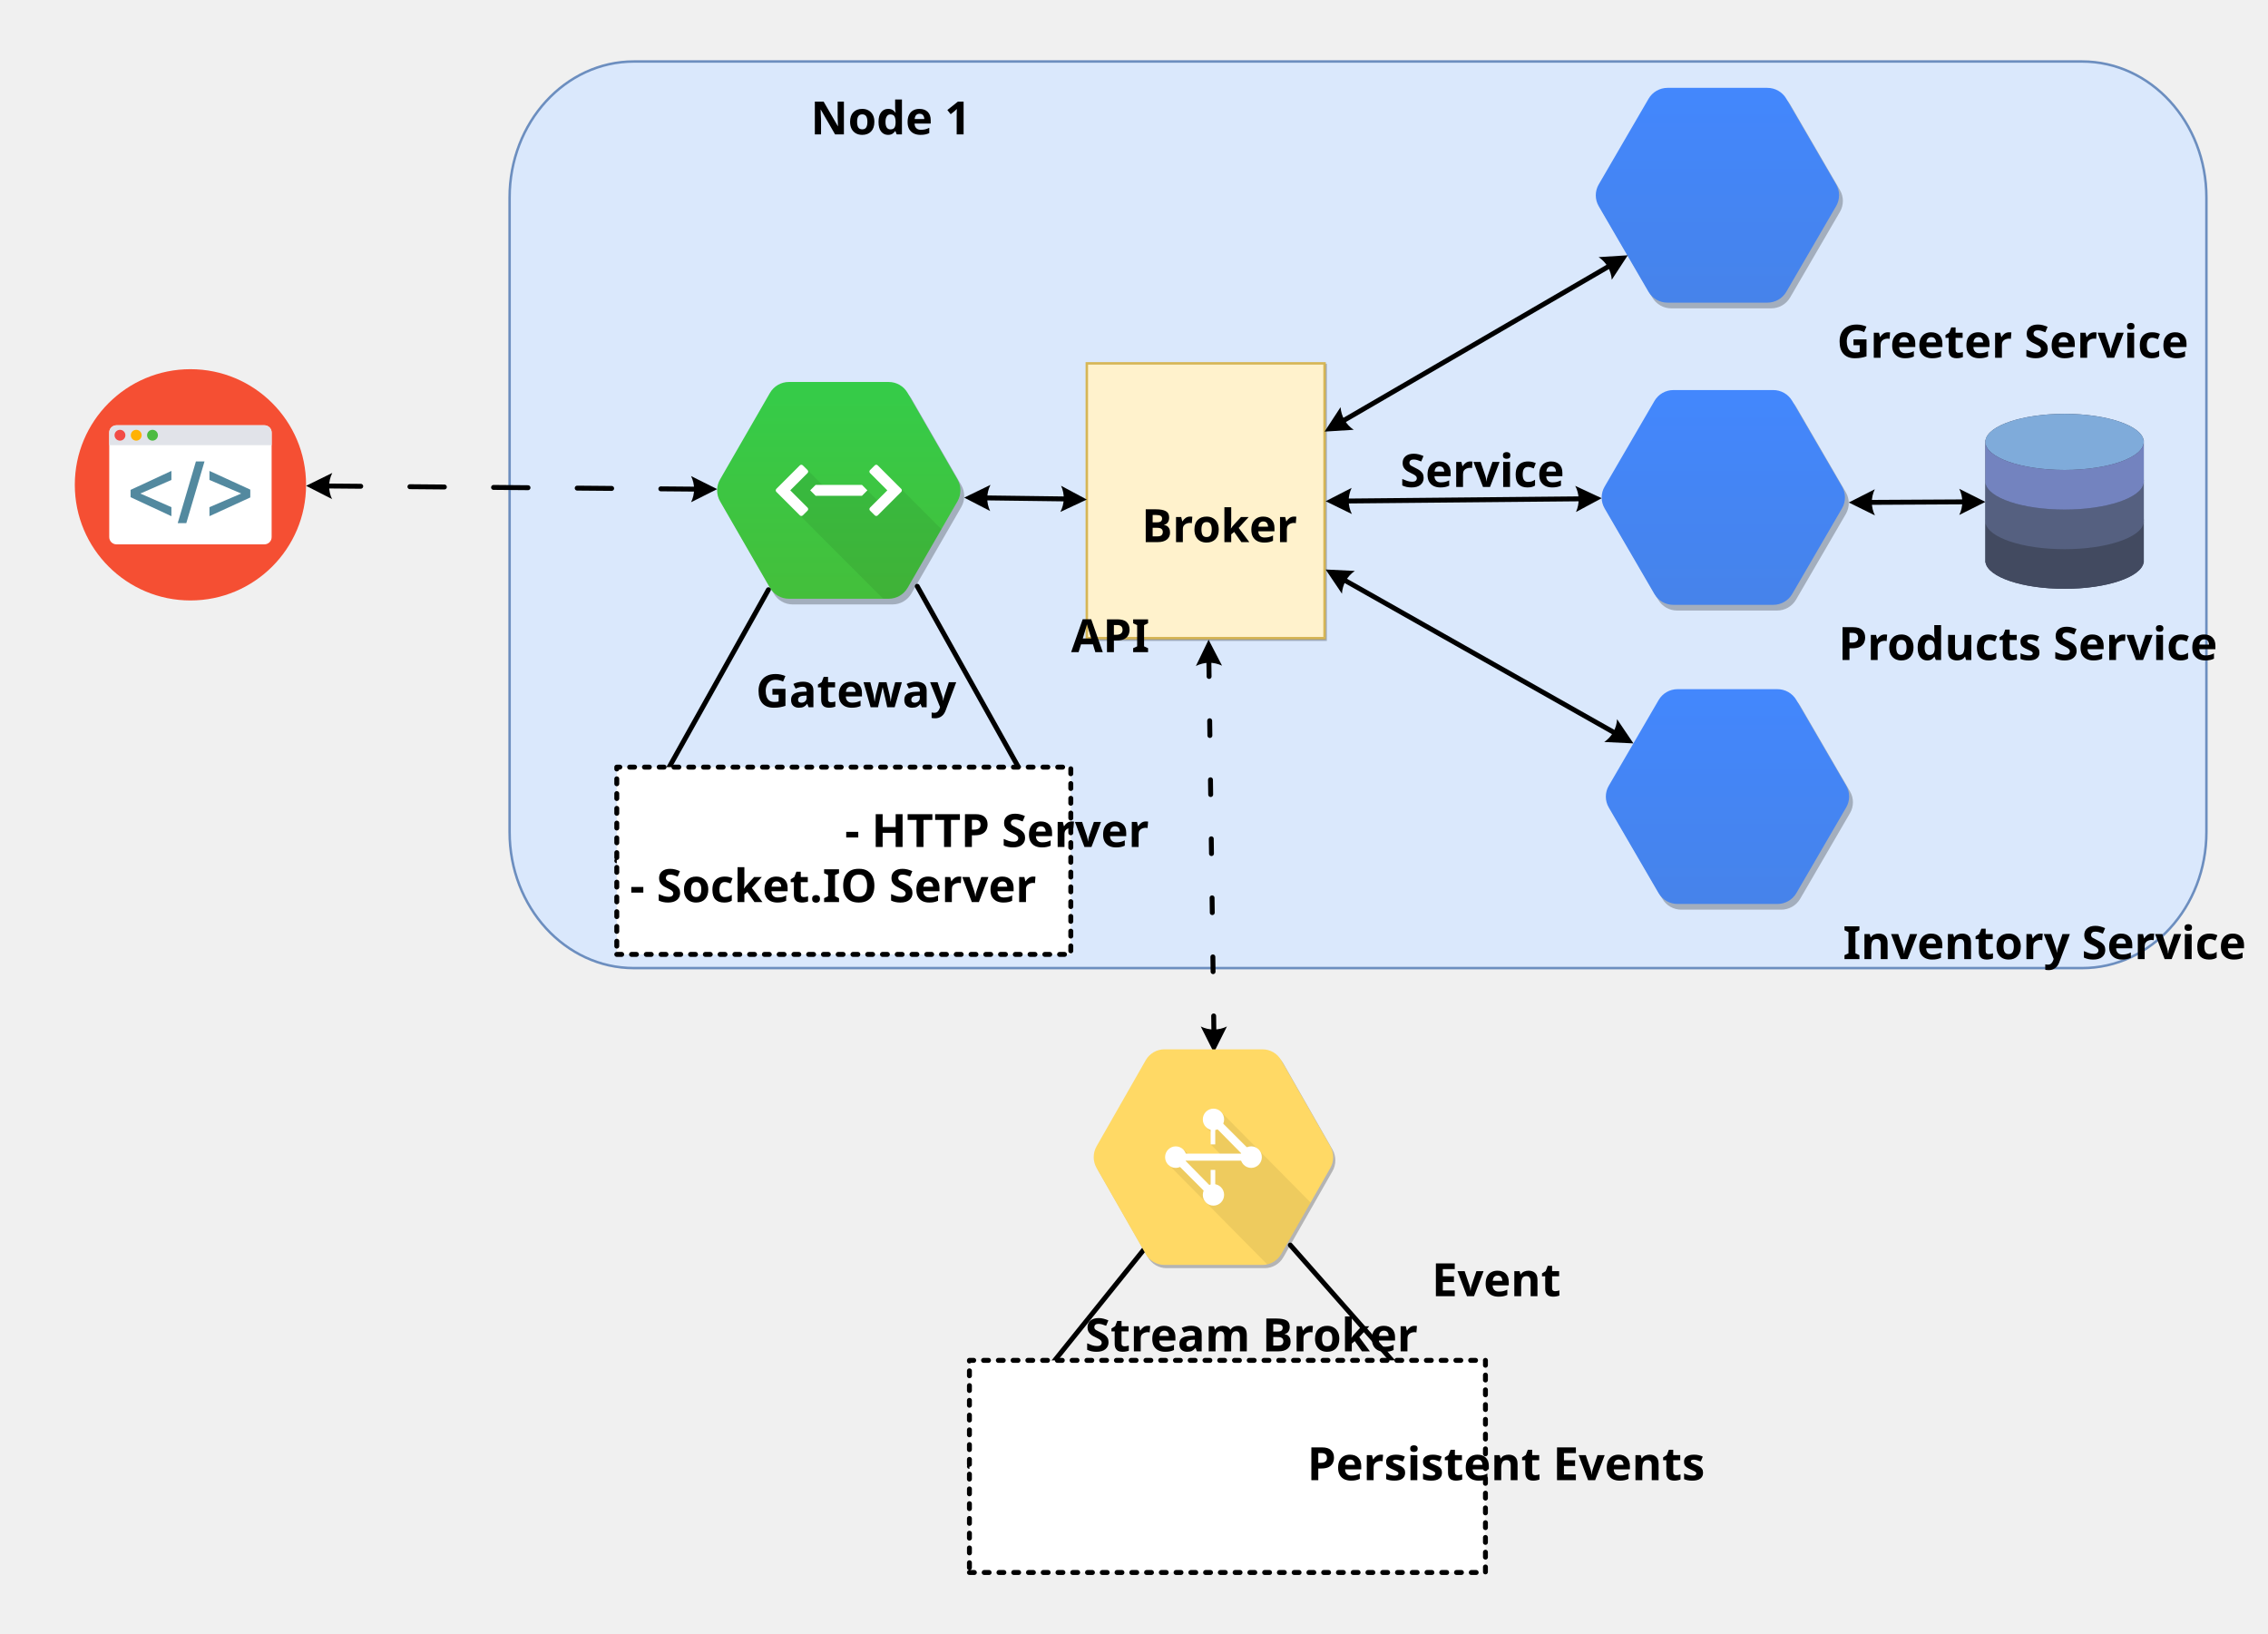
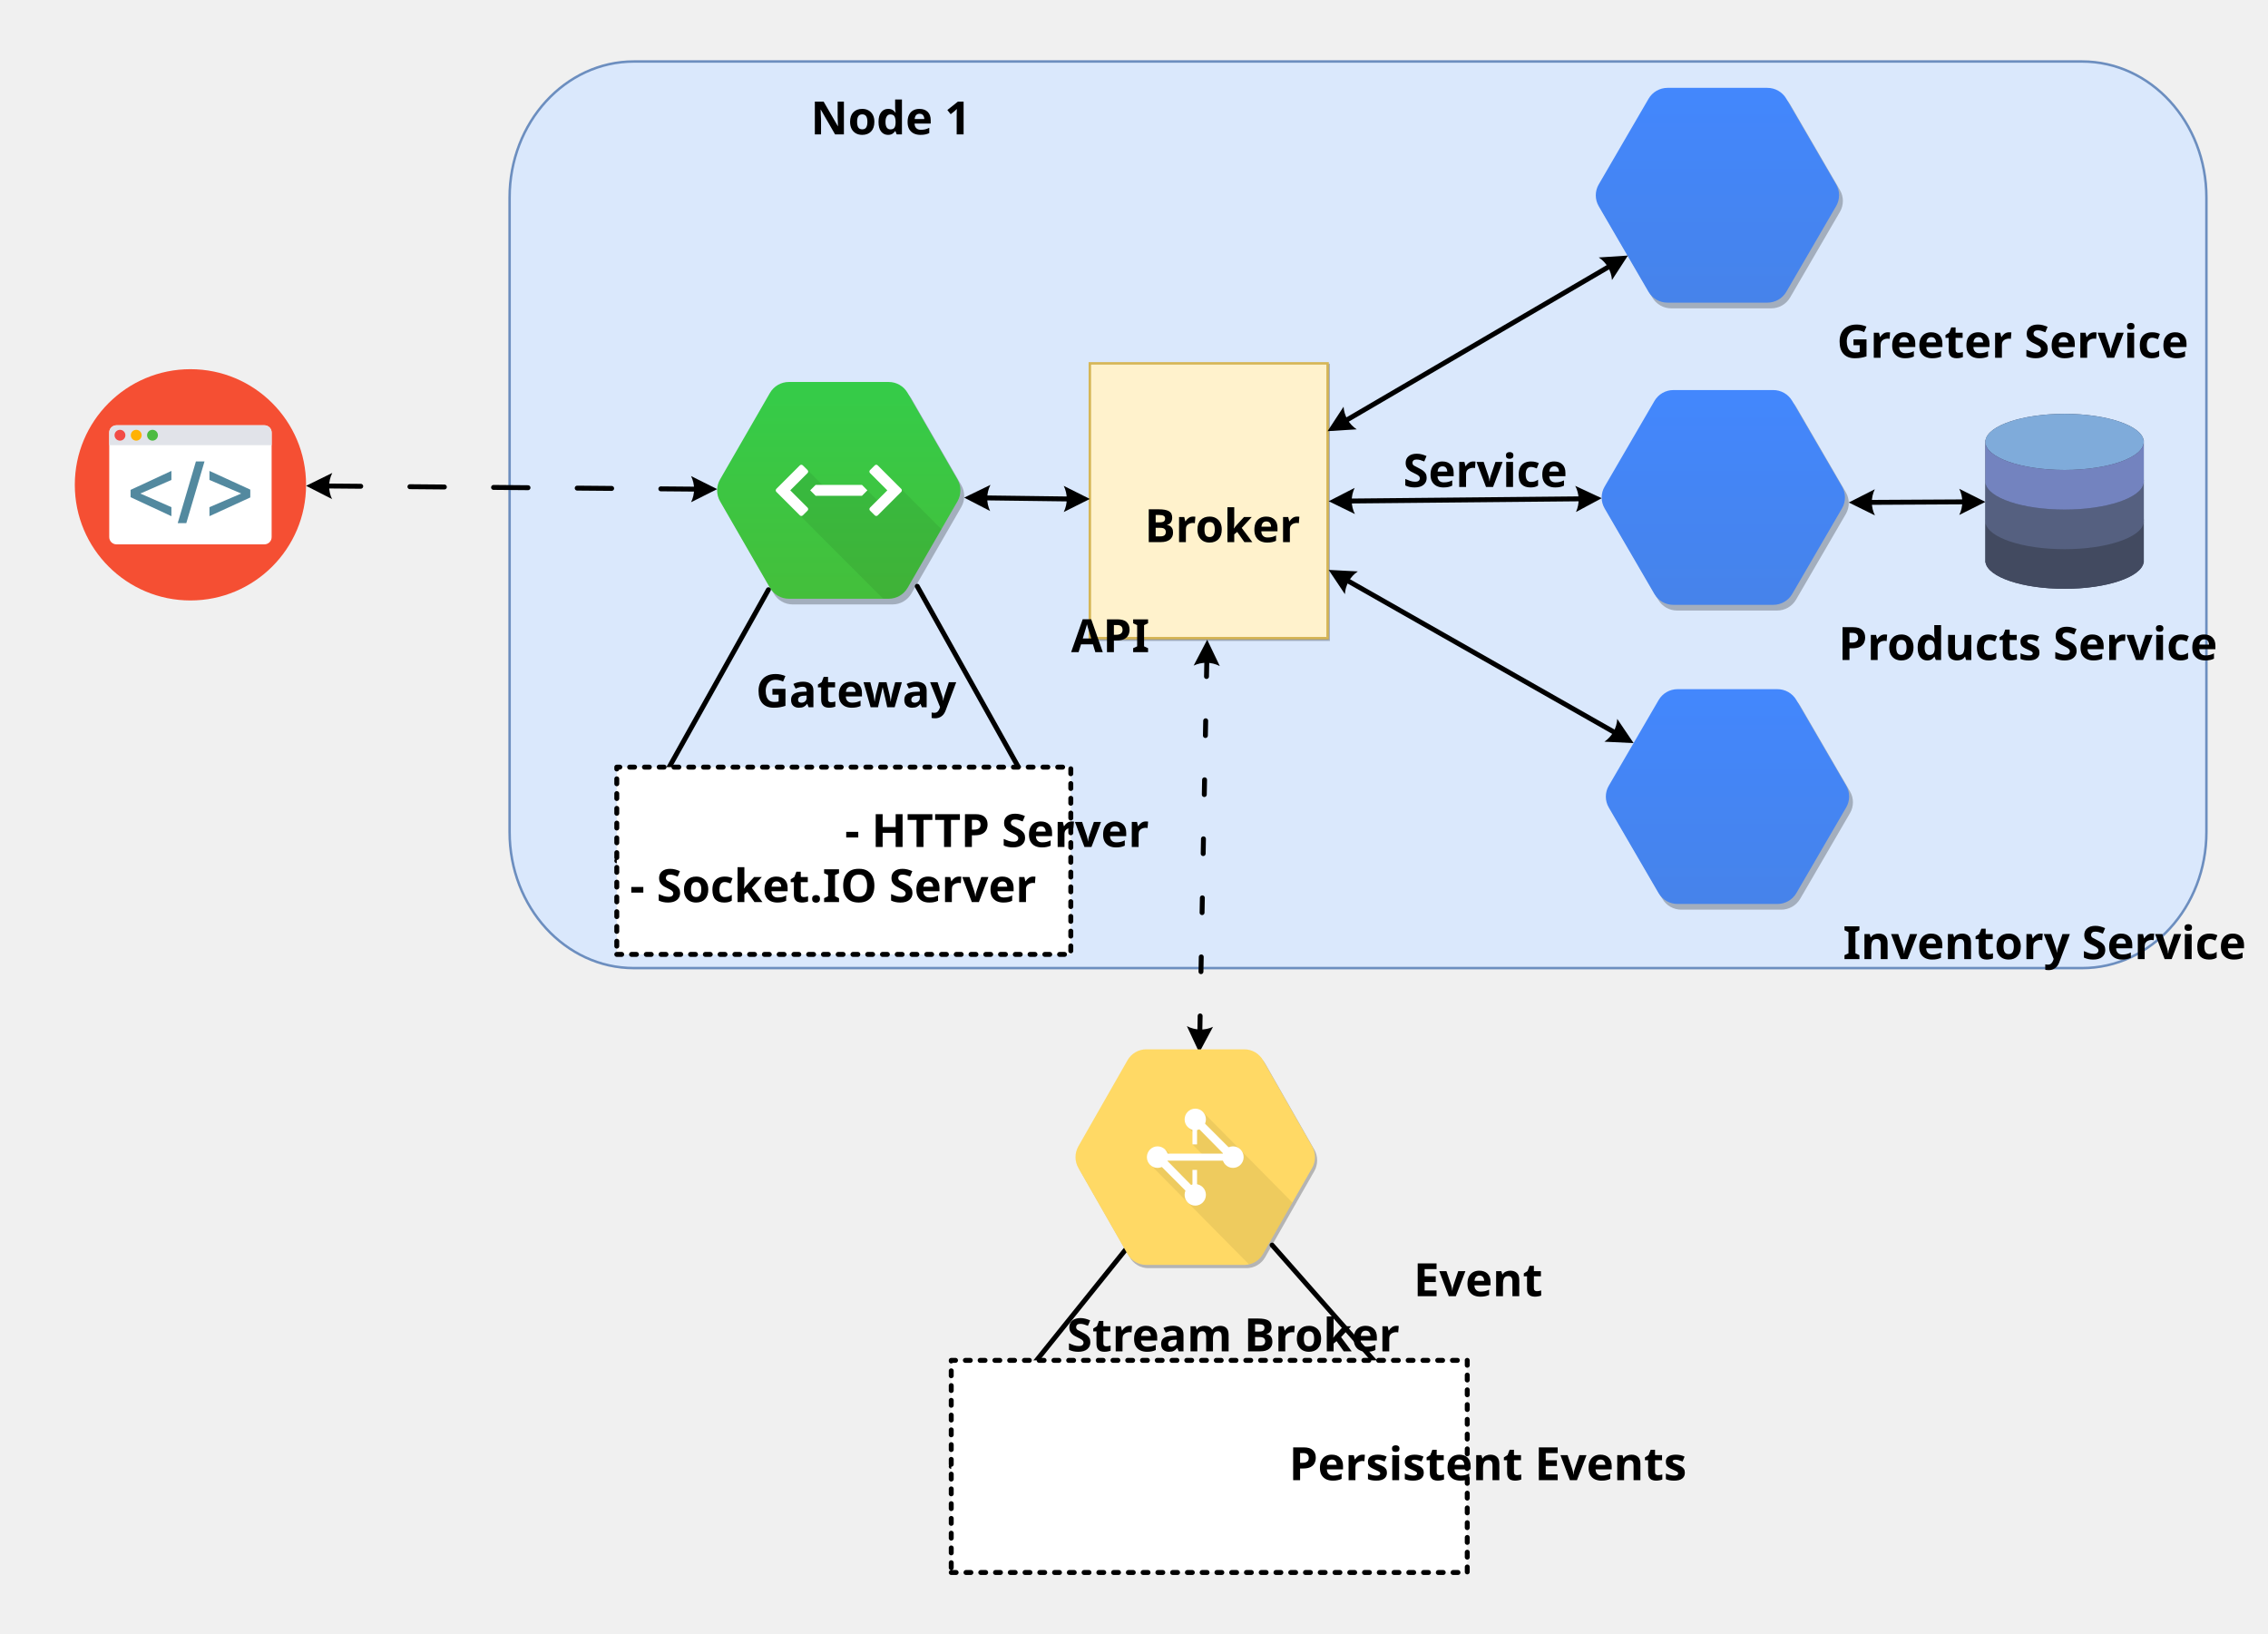
<svg xmlns="http://www.w3.org/2000/svg" xmlns:ns1="http://schemas.microsoft.com/visio/2003/SVGExtensions/" xmlns:xlink="http://www.w3.org/1999/xlink" width="9.603in" height="6.918in" viewBox="0 0 691.411 498.13" xml:space="preserve" color-interpolation-filters="sRGB" class="st31">
  <ns1:documentProperties ns1:langID="2070" ns1:metric="true" ns1:viewMarkup="false">
    <ns1:userDefs>
      <ns1:ud ns1:nameU="msvNoAutoConnect" ns1:val="VT0(1):26" />
    </ns1:userDefs>
  </ns1:documentProperties>
  <style type="text/css">
	
		.st1 {fill:#dae8fc;stroke:#6c8ebf;stroke-linecap:butt;stroke-width:0.75}
		.st2 {fill:#000000;fill-opacity:0.25;stroke:#000000;stroke-linecap:butt;stroke-opacity:0.25;stroke-width:0.75}
		.st3 {fill:#fff2cc;stroke:#d6b656;stroke-linecap:butt;stroke-width:0.75}
		.st4 {fill:#000000;font-family:Calibri;font-size:1.167em;font-weight:bold}
		.st5 {font-size:1em}
		.st6 {fill:#000000;fill-opacity:0.25;stroke:none;stroke-linecap:butt;stroke-width:0.75}
		.st7 {fill:url(#grad0-17);stroke:none;stroke-linecap:butt;stroke-width:0.75}
		.st8 {fill:#000000;fill-opacity:0.067;stroke:none;stroke-linecap:butt;stroke-width:0.75}
		.st9 {fill:#ffffff;stroke:none;stroke-linecap:butt;stroke-width:0.75}
		.st10 {fill:none;stroke:none;stroke-linecap:round;stroke-linejoin:round;stroke-width:0.75}
		.st11 {marker-end:url(#mrkr5-34);marker-start:url(#mrkr5-32);stroke:#000000;stroke-linecap:round;stroke-linejoin:round;stroke-width:1.5}
		.st12 {fill:#000000;fill-opacity:1;stroke:#000000;stroke-opacity:1;stroke-width:0.373}
		.st13 {stroke:#000000;stroke-linecap:round;stroke-linejoin:round;stroke-width:1.5}
		.st14 {fill:#ffffff;stroke:#000000;stroke-dasharray:1.5,3;stroke-linecap:round;stroke-linejoin:round;stroke-width:1.5}
		.st15 {fill:#000000;font-family:Segoe UI;font-size:1.167em;font-weight:bold}
		.st16 {marker-end:url(#mrkr5-34);marker-start:url(#mrkr5-32);stroke:#000000;stroke-dasharray:10.5,7.5,0,7.5;stroke-linecap:round;stroke-linejoin:round;stroke-width:1.5}
		.st17 {fill:#f54f33;stroke:none;stroke-linecap:butt;stroke-width:4.781}
		.st18 {fill:#ffffff;stroke:none;stroke-linecap:butt;stroke-width:4.781}
		.st19 {fill:#e1e3e9;stroke:none;stroke-linecap:butt;stroke-width:4.781}
		.st20 {fill:#f24b45;stroke:none;stroke-linecap:butt;stroke-width:4.781}
		.st21 {fill:#ffb202;stroke:none;stroke-linecap:butt;stroke-width:4.781}
		.st22 {fill:#4cbb41;stroke:none;stroke-linecap:butt;stroke-width:4.781}
		.st23 {fill:#53899f;stroke:none;stroke-linecap:butt;stroke-width:4.781}
		.st24 {fill:url(#grad0-81);stroke:none;stroke-linecap:butt;stroke-width:0.75}
		.st25 {fill:#424a60;stroke:none;stroke-linecap:butt;stroke-width:11.547}
		.st26 {fill:#556080;stroke:none;stroke-linecap:butt;stroke-width:11.547}
		.st27 {fill:#7fabda;stroke:none;stroke-linecap:butt;stroke-width:11.547}
		.st28 {fill:#7383bf;stroke:none;stroke-linecap:butt;stroke-width:11.547}
		.st29 {marker-end:url(#mrkr5-34);marker-start:url(#mrkr5-32);stroke:#000000;stroke-dasharray:4.5,4.5,0,4.5,0,4.5;stroke-linecap:round;stroke-linejoin:round;stroke-width:1.5}
		.st30 {fill:#ffd965;stroke:none;stroke-linecap:butt;stroke-width:0.75}
		.st31 {fill:none;fill-rule:evenodd;font-size:12px;overflow:visible;stroke-linecap:square;stroke-miterlimit:3}
	
	</style>
  <defs id="Patterns_And_Gradients">
    <linearGradient id="grad0-17" x1="0" y1="0" x2="1" y2="0" gradientTransform="rotate(90 0.5 0.5)">
      <stop offset="0" stop-color="#35cc49" stop-opacity="1" />
      <stop offset="1" stop-color="#44bf3b" stop-opacity="1" />
    </linearGradient>
    <linearGradient id="grad0-81" x1="0" y1="0" x2="1" y2="0" gradientTransform="rotate(90 0.5 0.5)">
      <stop offset="0" stop-color="#4387fd" stop-opacity="1" />
      <stop offset="1" stop-color="#4683ea" stop-opacity="1" />
    </linearGradient>
  </defs>
  <defs id="Markers">
    <g id="lend5">
      <path d="M 2 1 L 0 0 L 1.981 -0.993 C 1.672 -0.365 1.673 0.373 1.985 1 " style="stroke:none" />
    </g>
    <marker id="mrkr5-32" class="st12" ns1:arrowType="5" ns1:arrowSize="2" ns1:setback="4.45" refX="4.45" orient="auto" markerUnits="strokeWidth" overflow="visible">
      <use xlink:href="#lend5" transform="scale(2.68) " />
    </marker>
    <marker id="mrkr5-34" class="st12" ns1:arrowType="5" ns1:arrowSize="2" ns1:setback="4.69" refX="-4.69" orient="auto" markerUnits="strokeWidth" overflow="visible">
      <use xlink:href="#lend5" transform="scale(-2.68,-2.68) " />
    </marker>
  </defs>
-   <g ns1:mID="5" ns1:index="3" ns1:groupContext="foregroundPage">
+   <g ns1:mID="21" ns1:index="3" ns1:groupContext="foregroundPage">
    <ns1:pageProperties ns1:drawingScale="0.0393701" ns1:pageScale="0.0393701" ns1:drawingUnits="24" ns1:shadowOffsetX="9" ns1:shadowOffsetY="-9" />
    <ns1:layer ns1:name="Connector" ns1:index="0" />
-     <g id="shape1-1" ns1:mID="1" ns1:groupContext="shape" transform="translate(155.339,-203.002)">
+     <g id="shape134-1" ns1:mID="134" ns1:groupContext="shape" transform="translate(155.339,-203.002)">
      <path d="M0 456.67 A37.898 41.458 -180 0 0 37.9 498.13 L479.43 498.13 A37.898 41.458 -180 0 0 517.32 456.67 L517.32        263.21 A37.898 41.458 -180 0 0 479.43 221.75 L37.9 221.75 A37.898 41.458 -180 0 0 -0 263.21 L0 456.67        Z" class="st1" />
    </g>
-     <g id="group2-3" transform="translate(331.318,-303.109)" ns1:mID="2" ns1:groupContext="group">
+     <g id="group2-3" transform="translate(332.241,-303.109)" ns1:mID="2" ns1:groupContext="group">
      <g id="shape3-4" ns1:mID="3" ns1:groupContext="shape" transform="translate(0.322164,5.68434E-14)">
        <rect x="0" y="414.367" width="72.487" height="83.763" class="st2" />
      </g>
      <g id="shape4-6" ns1:mID="4" ns1:groupContext="shape" transform="translate(0,-0.483246)">
        <ns1:textBlock ns1:margins="rect(0,0,0,0)" ns1:tabSpace="42.5197" />
        <ns1:textRect cx="36.243" cy="456.249" width="72.49" height="83.763" />
        <rect x="0" y="414.367" width="72.487" height="83.763" class="st3" />
        <text x="15.44" y="452.05" class="st4" ns1:langID="2070">
          <ns1:paragraph ns1:horizAlign="1" />
          <ns1:tabList />Service<ns1:lf />
          <tspan x="16.7" dy="1.2em" class="st5">Broker</tspan>
        </text>
      </g>
    </g>
-     <g id="group5-10" transform="translate(210.693,-279.521)" ns1:mID="5" ns1:groupContext="group">
-       <g id="group6-11" transform="translate(7.62102,-34.3433)" ns1:mID="6" ns1:groupContext="group">
-         <g id="shape7-12" ns1:mID="7" ns1:groupContext="shape" transform="translate(1.15933,-1.3074E-12)">
+     <g id="group49-10" transform="translate(210.693,-279.521)" ns1:mID="49" ns1:groupContext="group">
+       <g id="group50-11" transform="translate(7.62102,-34.3433)" ns1:mID="50" ns1:groupContext="group">
+         <g id="shape51-12" ns1:mID="51" ns1:groupContext="shape" transform="translate(1.15933,-1.3074E-12)">
          <path d="M16.4 494.8 L1.19 468.43 C0 466.36 0 463.82 1.19 461.76 L16.4 435.38 C17.59 433.32 19.79 432.05 22.17          432.05 L52.6 432.05 C54.98 432.05 57.18 433.32 58.37 435.38 L73.58 461.76 C74.77 463.82 74.77 466.36          73.58 468.43 L58.37 494.8 C57.18 496.86 54.98 498.13 52.6 498.13 L22.17 498.13 C19.79 498.13 17.59          496.86 16.4 494.8 Z" class="st6" />
        </g>
-         <g id="shape8-14" ns1:mID="8" ns1:groupContext="shape" transform="translate(0,-1.739)">
+         <g id="shape52-14" ns1:mID="52" ns1:groupContext="shape" transform="translate(0,-1.739)">
          <path d="M16.4 494.8 L1.19 468.43 C0 466.36 0 463.82 1.19 461.76 L16.4 435.38 C17.59 433.32 19.79 432.05 22.17          432.05 L52.6 432.05 C54.98 432.05 57.18 433.32 58.37 435.38 L73.58 461.76 C74.77 463.82 74.77 466.36          73.58 468.43 L58.37 494.8 C57.18 496.86 54.98 498.13 52.6 498.13 L22.17 498.13 C19.79 498.13 17.59          496.86 16.4 494.8 Z" class="st7" />
        </g>
-         <g id="shape9-18" ns1:mID="9" ns1:groupContext="shape" transform="translate(20.6535,-1.739)">
+         <g id="shape53-18" ns1:mID="53" ns1:groupContext="shape" transform="translate(20.6535,-1.739)">
          <path d="M35.7 464.6 L28.61 468.24 L25.44 465.07 L13.01 464.72 L7.22 458.92 L0 465.09 L4.9 472.75 L30.26 498.13          L31.95 498.13 C34.33 498.13 36.52 496.86 37.72 494.8 L48.02 476.94 L35.7 464.6 Z" class="st8" />
        </g>
-         <g id="shape10-20" ns1:mID="10" ns1:groupContext="shape" transform="translate(18.103,-26.9081)">
+         <g id="shape54-20" ns1:mID="54" ns1:groupContext="shape" transform="translate(18.103,-26.9081)">
          <path d="M28 490.25 L26.35 488.59 L12.23 488.59 L10.57 490.25 L12.23 491.91 L26.35 491.91 L28 490.25 ZM9.77 495.53          L4.49 490.25 L9.77 484.98 C10.01 484.73 10.01 484.33 9.77 484.09 L8.31 482.64 C8.06 482.39 7.66          482.39 7.41 482.64 L0.24 489.81 C0 490.06 0 490.46 0.24 490.71 L1.7 492.17 L1.7 492.17 L7.42 497.88          C7.67 498.13 8.06 498.13 8.31 497.88 L9.77 496.43 C10.01 496.18 10.01 495.78 9.77 495.53 ZM28.8          484.98 L34.08 490.26 L28.8 495.53 C28.56 495.78 28.56 496.18 28.8 496.43 L30.26 497.88 C30.51 498.13          30.91 498.13 31.16 497.88 L38.33 490.71 C38.57 490.46 38.57 490.06 38.33 489.81 L36.87 488.36 L36.86          488.35 L31.15 482.64 C30.9 482.39 30.51 482.39 30.26 482.64 L28.8 484.09 C28.56 484.33 28.56 484.73          28.8 484.98 Z" class="st9" />
        </g>
      </g>
-       <g id="shape11-22" ns1:mID="11" ns1:groupContext="shape">
+       <g id="shape55-22" ns1:mID="55" ns1:groupContext="shape">
        <ns1:textBlock ns1:margins="rect(4,4,4,4)" ns1:tabSpace="42.5197" />
        <ns1:textRect cx="45.586" cy="482.535" width="91.18" height="31.191" />
        <rect x="0" y="466.939" width="91.173" height="31.191" class="st10" />
        <text x="35.75" y="478.33" class="st4" ns1:langID="2070">
          <ns1:paragraph ns1:horizAlign="1" />
          <ns1:tabList />API<ns1:newlineChar />
          <tspan x="19.73" dy="1.2em" class="st5">Gateway</tspan>
        </text>
      </g>
    </g>
-     <g id="shape12-26" ns1:mID="12" ns1:groupContext="shape" ns1:layerMember="0" transform="translate(331.318,-339.097)">
-       <path d="M-6.67 491.2 L-7.03 491.19 L-30.35 490.89" class="st11" />
-     </g>
-     <g id="shape13-35" ns1:mID="13" ns1:groupContext="shape" transform="translate(171.496,-451.354)">
+     <g id="shape67-26" ns1:mID="67" ns1:groupContext="shape" ns1:layerMember="0" transform="translate(332.241,-339.097)">
+       <path d="M-6.67 491.2 L-7.03 491.2 L-31.28 490.89" class="st11" />
+     </g>
+     <g id="shape160-35" ns1:mID="160" ns1:groupContext="shape" transform="translate(171.496,-451.354)">
      <ns1:textBlock ns1:margins="rect(4,4,4,4)" ns1:tabSpace="42.5197" />
      <ns1:textRect cx="30.898" cy="488.13" width="61.8" height="20" />
      <rect x="0" y="478.13" width="61.795" height="20" class="st10" />
      <text x="10.11" y="492.33" class="st4" ns1:langID="2070">
        <ns1:paragraph ns1:horizAlign="1" />
        <ns1:tabList />Node 1</text>
    </g>
-     <g id="shape14-38" ns1:mID="14" ns1:groupContext="shape" ns1:layerMember="0" transform="translate(234.249,-318.353)">
+     <g id="shape180-38" ns1:mID="180" ns1:groupContext="shape" ns1:layerMember="0" transform="translate(234.249,-318.353)">
      <path d="M0 498.13 L-46.23 580.76" class="st13" />
    </g>
-     <g id="shape15-41" ns1:mID="15" ns1:groupContext="shape" ns1:layerMember="0" transform="translate(279.628,-319.395)">
+     <g id="shape181-41" ns1:mID="181" ns1:groupContext="shape" ns1:layerMember="0" transform="translate(279.628,-319.395)">
      <path d="M0 498.13 L46.81 581.8" class="st13" />
    </g>
-     <g id="shape16-44" ns1:mID="16" ns1:groupContext="shape" transform="translate(188.016,-207.179)">
+     <g id="shape182-44" ns1:mID="182" ns1:groupContext="shape" transform="translate(188.016,-207.179)">
      <ns1:userDefs>
        <ns1:ud ns1:nameU="visVersion" ns1:val="VT0(15):26" />
      </ns1:userDefs>
      <ns1:textBlock ns1:margins="rect(4,4,4,4)" ns1:tabSpace="42.5197" />
      <ns1:textRect cx="69.21" cy="469.584" width="138.42" height="57.092" />
      <path d="M0 498.13 L138.42 498.13 L138.42 441.04 L0 441.04 L0 498.13 Z" class="st14" />
      <text x="4" y="465.38" class="st15" ns1:langID="2070">
        <ns1:paragraph />
        <ns1:tabList />- HTTP Server<ns1:newlineChar />
        <tspan x="4" dy="1.2em" class="st5">-</tspan> Socket.IO Server</text>
    </g>
-     <g id="shape17-48" ns1:mID="17" ns1:groupContext="shape" ns1:layerMember="0" transform="translate(218.619,-342.409)">
+     <g id="shape75-48" ns1:mID="75" ns1:groupContext="shape" ns1:layerMember="0" transform="translate(218.619,-342.409)">
      <path d="M-6.67 491.52 L-7.03 491.52 L-118.3 490.57" class="st16" />
    </g>
-     <g id="group18-55" transform="translate(22.7812,-315.078)" ns1:mID="18" ns1:groupContext="group">
-       <g id="shape19-56" ns1:mID="19" ns1:groupContext="shape">
+     <g id="group213-55" transform="translate(22.7812,-315.078)" ns1:mID="213" ns1:groupContext="group">
+       <g id="shape214-56" ns1:mID="214" ns1:groupContext="shape">
        <ellipse cx="35.253" cy="462.877" rx="35.253" ry="35.253" class="st17" />
      </g>
-       <g id="shape20-58" ns1:mID="20" ns1:groupContext="shape" transform="translate(10.4966,-17.1049)">
+       <g id="shape215-58" ns1:mID="215" ns1:groupContext="shape" transform="translate(10.4966,-17.1049)">
        <path d="M47.31 498.13 L2.2 498.13 C0.99 498.13 0 497.14 0 495.93 L0 464.04 C0 462.82 0.99 461.83 2.2 461.83 L47.31         461.83 C48.53 461.83 49.51 462.82 49.51 464.04 L49.51 495.93 C49.51 497.14 48.53 498.13 47.31 498.13         Z" class="st18" />
      </g>
-       <g id="shape21-60" ns1:mID="21" ns1:groupContext="shape" transform="translate(10.4966,-47.3416)">
+       <g id="shape216-60" ns1:mID="216" ns1:groupContext="shape" transform="translate(10.4966,-47.3416)">
        <path d="M49.51 498.13 L49.51 494.27 C49.51 493.06 48.53 492.07 47.31 492.07 L2.2 492.07 C0.99 492.07 0 493.06 0         494.27 L0 498.13 L49.51 498.13 Z" class="st19" />
      </g>
-       <g id="shape22-62" ns1:mID="22" ns1:groupContext="shape" transform="translate(12.1182,-48.7192)">
+       <g id="shape217-62" ns1:mID="217" ns1:groupContext="shape" transform="translate(12.1182,-48.7192)">
        <ellipse cx="1.652" cy="496.477" rx="1.652" ry="1.652" class="st20" />
      </g>
-       <g id="shape23-64" ns1:mID="23" ns1:groupContext="shape" transform="translate(17.0757,-48.7192)">
+       <g id="shape218-64" ns1:mID="218" ns1:groupContext="shape" transform="translate(17.0757,-48.7192)">
        <ellipse cx="1.652" cy="496.477" rx="1.652" ry="1.652" class="st21" />
      </g>
-       <g id="shape24-66" ns1:mID="24" ns1:groupContext="shape" transform="translate(22.0337,-48.7192)">
+       <g id="shape219-66" ns1:mID="219" ns1:groupContext="shape" transform="translate(22.0337,-48.7192)">
        <ellipse cx="1.652" cy="496.477" rx="1.652" ry="1.652" class="st22" />
      </g>
-       <g id="group25-68" transform="translate(17.0019,-23.5722)" ns1:mID="25" ns1:groupContext="group">
-         <g id="shape26-69" ns1:mID="26" ns1:groupContext="shape" transform="translate(0,-2.11904)">
+       <g id="group220-68" transform="translate(17.0019,-23.5722)" ns1:mID="220" ns1:groupContext="group">
+         <g id="shape221-69" ns1:mID="221" ns1:groupContext="shape" transform="translate(0,-2.11904)">
          <path d="M0 490.11 L12.45 484.33 L12.45 487.08 L3.04 491.2 L3.04 491.25 L12.45 495.38 L12.45 498.13 L0 492.34          L0 490.11 Z" class="st23" />
        </g>
-         <g id="shape27-71" ns1:mID="27" ns1:groupContext="shape" transform="translate(14.3722,5.68434E-14)">
+         <g id="shape222-71" ns1:mID="222" ns1:groupContext="shape" transform="translate(14.3722,5.68434E-14)">
          <path d="M0 498.13 L5.55 479.32 L8.17 479.32 L2.62 498.13 L0 498.13 Z" class="st23" />
        </g>
-         <g id="shape28-73" ns1:mID="28" ns1:groupContext="shape" transform="translate(24.0481,-2.11904)">
+         <g id="shape223-73" ns1:mID="223" ns1:groupContext="shape" transform="translate(24.0481,-2.11904)">
          <path d="M12.45 492.42 L0 498.13 L0 495.38 L9.63 491.25 L9.63 491.2 L0 487.08 L0 484.33 L12.45 490.03 L12.45          492.42 L12.45 492.42 Z" class="st23" />
        </g>
      </g>
    </g>
-     <g id="group30-75" transform="translate(479.154,-387.254)" ns1:mID="30" ns1:groupContext="group">
-       <g id="shape31-76" ns1:mID="31" ns1:groupContext="shape" transform="translate(8.20069,-16.8642)">
+     <g id="group253-75" transform="translate(479.154,-387.254)" ns1:mID="253" ns1:groupContext="group">
+       <g id="shape254-76" ns1:mID="254" ns1:groupContext="shape" transform="translate(8.20069,-16.8642)">
        <path d="M16.39 494.84 L1.19 468.71 C0 466.66 0 464.14 1.19 462.09 L16.39 435.96 C17.58 433.91 19.78 432.64 22.17         432.64 L52.58 432.64 C54.97 432.63 57.18 433.89 58.38 435.94 L73.58 462.07 C74.77 464.12 74.77 466.64         73.58 468.69 L58.38 494.82 C57.18 496.87 54.97 498.13 52.58 498.12 L22.17 498.12 C19.79 498.13 17.59         496.88 16.39 494.84 Z" class="st6" />
      </g>
-       <g id="shape32-78" ns1:mID="32" ns1:groupContext="shape" transform="translate(7.04135,-18.6032)">
+       <g id="shape255-78" ns1:mID="255" ns1:groupContext="shape" transform="translate(7.04135,-18.6032)">
        <path d="M16.39 494.84 L1.19 468.71 C0 466.66 0 464.14 1.19 462.09 L16.39 435.96 C17.58 433.91 19.78 432.64 22.17         432.64 L52.58 432.64 C54.97 432.63 57.18 433.89 58.38 435.94 L73.58 462.07 C74.77 464.12 74.77 466.64         73.58 468.69 L58.38 494.82 C57.18 496.87 54.97 498.13 52.58 498.12 L22.17 498.12 C19.79 498.13 17.59         496.88 16.39 494.84 Z" class="st24" />
      </g>
-       <g id="shape33-82" ns1:mID="33" ns1:groupContext="shape" transform="translate(-8.27199,5.68434E-14)">
+       <g id="shape256-82" ns1:mID="256" ns1:groupContext="shape" transform="translate(-8.27199,5.68434E-14)">
        <ns1:textBlock ns1:margins="rect(4,4,4,4)" ns1:tabSpace="42.5197" />
        <ns1:textRect cx="53.858" cy="492.132" width="107.72" height="11.996" />
        <rect x="0" y="486.134" width="107.717" height="11.996" class="st10" />
        <text x="9.04" y="496.33" class="st4" ns1:langID="2070">
          <ns1:paragraph ns1:horizAlign="1" />
          <ns1:tabList />Greeter Service</text>
      </g>
    </g>
-     <g id="group34-85" transform="translate(480.949,-295.128)" ns1:mID="34" ns1:groupContext="group">
-       <g id="shape35-86" ns1:mID="35" ns1:groupContext="shape" transform="translate(8.20069,-16.8642)">
+     <g id="group257-85" transform="translate(480.949,-295.128)" ns1:mID="257" ns1:groupContext="group">
+       <g id="shape258-86" ns1:mID="258" ns1:groupContext="shape" transform="translate(8.20069,-16.8642)">
        <path d="M16.39 494.84 L1.19 468.71 C0 466.66 0 464.14 1.19 462.09 L16.39 435.96 C17.58 433.91 19.78 432.64 22.17         432.64 L52.58 432.64 C54.97 432.63 57.18 433.89 58.38 435.94 L73.58 462.07 C74.77 464.12 74.77 466.64         73.58 468.69 L58.38 494.82 C57.18 496.87 54.97 498.13 52.58 498.12 L22.17 498.12 C19.79 498.13 17.59         496.88 16.39 494.84 Z" class="st6" />
      </g>
-       <g id="shape36-88" ns1:mID="36" ns1:groupContext="shape" transform="translate(7.04135,-18.6032)">
+       <g id="shape259-88" ns1:mID="259" ns1:groupContext="shape" transform="translate(7.04135,-18.6032)">
        <path d="M16.39 494.84 L1.19 468.71 C0 466.66 0 464.14 1.19 462.09 L16.39 435.96 C17.58 433.91 19.78 432.64 22.17         432.64 L52.58 432.64 C54.97 432.63 57.18 433.89 58.38 435.94 L73.58 462.07 C74.77 464.12 74.77 466.64         73.58 468.69 L58.38 494.82 C57.18 496.87 54.97 498.13 52.58 498.12 L22.17 498.12 C19.79 498.13 17.59         496.88 16.39 494.84 Z" class="st24" />
      </g>
-       <g id="shape37-91" ns1:mID="37" ns1:groupContext="shape" transform="translate(-12.0822,5.68434E-14)">
+       <g id="shape260-91" ns1:mID="260" ns1:groupContext="shape" transform="translate(-12.0822,5.68434E-14)">
        <ns1:textBlock ns1:margins="rect(4,4,4,4)" ns1:tabSpace="42.5197" />
        <ns1:textRect cx="59.528" cy="492.132" width="119.06" height="11.996" />
        <rect x="0" y="486.134" width="119.055" height="11.996" class="st10" />
        <text x="11.5" y="496.33" class="st4" ns1:langID="2070">
          <ns1:paragraph ns1:horizAlign="1" />
          <ns1:tabList />Products Service</text>
      </g>
    </g>
-     <g id="shape38-94" ns1:mID="38" ns1:groupContext="shape" ns1:layerMember="0" transform="translate(605.266,-352.141)">
+     <g id="shape261-94" ns1:mID="261" ns1:groupContext="shape" ns1:layerMember="0" transform="translate(605.266,-352.141)">
      <path d="M-6.67 505.14 L-7.03 505.14 L-34.61 505.29" class="st11" />
    </g>
-     <g id="group39-101" transform="translate(605.266,-318.63)" ns1:mID="39" ns1:groupContext="group">
-       <g id="shape40-102" ns1:mID="40" ns1:groupContext="shape">
+     <g id="group262-101" transform="translate(605.266,-318.63)" ns1:mID="262" ns1:groupContext="group">
+       <g id="shape263-102" ns1:mID="263" ns1:groupContext="shape">
        <path d="M48.26 452.84 C47.52 448.35 37.01 444.79 24.15 444.79 C11.29 444.79 0.78 448.35 0.05 452.84 L0 452.84 L0         453.35 L0 464.92 L0 465.42 L0 465.93 L0 477 L0 477.5 L0 478 L0 490.08 L0.05 490.08 C0.78 494.57 11.29         498.13 24.15 498.13 C37.01 498.13 47.52 494.57 48.26 490.08 L48.3 490.08 L48.3 478 L48.3 477.5 L48.3         477 L48.3 465.93 L48.3 465.42 L48.3 464.92 L48.3 453.35 L48.3 452.84 L48.26 452.84 Z" class="st25" />
      </g>
-       <g id="group41-104" ns1:mID="41" ns1:groupContext="group">
-         <g id="shape42-105" ns1:mID="42" ns1:groupContext="shape">
+       <g id="group264-104" ns1:mID="264" ns1:groupContext="group">
+         <g id="shape265-105" ns1:mID="265" ns1:groupContext="shape">
          <path d="M24.15 486.05 C10.81 486.05 0 482.22 0 477.5 L0 490.08 L0.05 490.08 C0.78 494.57 11.29 498.13 24.15          498.13 C37.01 498.13 47.52 494.57 48.26 490.08 L48.3 490.08 L48.3 477.5 C48.3 482.22 37.49 486.05          24.15 486.05 Z" class="st25" />
        </g>
-         <g id="shape43-107" ns1:mID="43" ns1:groupContext="shape" transform="translate(0,-20.6301)">
+         <g id="shape266-107" ns1:mID="266" ns1:groupContext="shape" transform="translate(0,-20.6301)">
          <path d="M0 497.63 L0 498.13 C0 497.96 0.02 497.79 0.05 497.63 L0 497.63 Z" class="st25" />
        </g>
-         <g id="shape44-109" ns1:mID="44" ns1:groupContext="shape" transform="translate(48.2592,-20.6301)">
+         <g id="shape267-109" ns1:mID="267" ns1:groupContext="shape" transform="translate(48.2592,-20.6301)">
          <path d="M0 497.63 C0.03 497.79 0.05 497.96 0.05 498.13 L0.05 497.63 L0 497.63 Z" class="st25" />
        </g>
      </g>
-       <g id="group45-111" transform="translate(0,-12.0761)" ns1:mID="45" ns1:groupContext="group">
-         <g id="shape46-112" ns1:mID="46" ns1:groupContext="shape">
+       <g id="group268-111" transform="translate(0,-12.0761)" ns1:mID="268" ns1:groupContext="group">
+         <g id="shape269-112" ns1:mID="269" ns1:groupContext="shape">
          <path d="M24.15 486.05 C10.81 486.05 0 482.22 0 477.5 L0 490.08 L0.05 490.08 C0.78 494.57 11.29 498.13 24.15          498.13 C37.01 498.13 47.52 494.57 48.26 490.08 L48.3 490.08 L48.3 477.5 C48.3 482.22 37.49 486.05          24.15 486.05 Z" class="st26" />
        </g>
-         <g id="shape47-114" ns1:mID="47" ns1:groupContext="shape" transform="translate(0,-20.6301)">
+         <g id="shape270-114" ns1:mID="270" ns1:groupContext="shape" transform="translate(0,-20.6301)">
          <path d="M0 497.63 L0 498.13 C0 497.96 0.02 497.79 0.05 497.63 L0 497.63 Z" class="st26" />
        </g>
-         <g id="shape48-116" ns1:mID="48" ns1:groupContext="shape" transform="translate(48.2592,-20.6301)">
+         <g id="shape271-116" ns1:mID="271" ns1:groupContext="shape" transform="translate(48.2592,-20.6301)">
          <path d="M0 497.63 C0.03 497.79 0.05 497.96 0.05 498.13 L0.05 497.63 L0 497.63 Z" class="st26" />
        </g>
      </g>
-       <g id="shape49-118" ns1:mID="49" ns1:groupContext="shape" transform="translate(0,-36.2284)">
+       <g id="shape272-118" ns1:mID="272" ns1:groupContext="shape" transform="translate(0,-36.2284)">
        <ellipse cx="24.152" cy="489.576" rx="24.152" ry="8.554" class="st27" />
      </g>
-       <g id="group50-120" transform="translate(0,-24.1523)" ns1:mID="50" ns1:groupContext="group">
-         <g id="shape51-121" ns1:mID="51" ns1:groupContext="shape">
+       <g id="group273-120" transform="translate(0,-24.1523)" ns1:mID="273" ns1:groupContext="group">
+         <g id="shape274-121" ns1:mID="274" ns1:groupContext="shape">
          <path d="M24.15 486.05 C10.81 486.05 0 482.22 0 477.5 L0 490.08 L0.05 490.08 C0.78 494.57 11.29 498.13 24.15          498.13 C37.01 498.13 47.52 494.57 48.26 490.08 L48.3 490.08 L48.3 477.5 C48.3 482.22 37.49 486.05          24.15 486.05 Z" class="st28" />
        </g>
-         <g id="shape52-123" ns1:mID="52" ns1:groupContext="shape" transform="translate(0,-20.6301)">
+         <g id="shape275-123" ns1:mID="275" ns1:groupContext="shape" transform="translate(0,-20.6301)">
          <path d="M0 497.63 L0 498.13 C0 497.96 0.02 497.79 0.05 497.63 L0 497.63 Z" class="st28" />
        </g>
-         <g id="shape53-125" ns1:mID="53" ns1:groupContext="shape" transform="translate(48.2592,-20.6301)">
+         <g id="shape276-125" ns1:mID="276" ns1:groupContext="shape" transform="translate(48.2592,-20.6301)">
          <path d="M0 497.63 C0.03 497.79 0.05 497.96 0.05 498.13 L0.05 497.63 L0 497.63 Z" class="st28" />
        </g>
      </g>
    </g>
-     <g id="group54-127" transform="translate(482.22,-203.942)" ns1:mID="54" ns1:groupContext="group">
-       <g id="shape55-128" ns1:mID="55" ns1:groupContext="shape" transform="translate(8.20069,-16.8642)">
+     <g id="group277-127" transform="translate(482.22,-203.942)" ns1:mID="277" ns1:groupContext="group">
+       <g id="shape278-128" ns1:mID="278" ns1:groupContext="shape" transform="translate(8.20069,-16.8642)">
        <path d="M16.39 494.84 L1.19 468.71 C0 466.66 0 464.14 1.19 462.09 L16.39 435.96 C17.58 433.91 19.78 432.64 22.17         432.64 L52.58 432.64 C54.97 432.63 57.18 433.89 58.38 435.94 L73.58 462.07 C74.77 464.12 74.77 466.64         73.58 468.69 L58.38 494.82 C57.18 496.87 54.97 498.13 52.58 498.12 L22.17 498.12 C19.79 498.13 17.59         496.88 16.39 494.84 Z" class="st6" />
      </g>
-       <g id="shape56-130" ns1:mID="56" ns1:groupContext="shape" transform="translate(7.04135,-18.6032)">
+       <g id="shape279-130" ns1:mID="279" ns1:groupContext="shape" transform="translate(7.04135,-18.6032)">
        <path d="M16.39 494.84 L1.19 468.71 C0 466.66 0 464.14 1.19 462.09 L16.39 435.96 C17.58 433.91 19.78 432.64 22.17         432.64 L52.58 432.64 C54.97 432.63 57.18 433.89 58.38 435.94 L73.58 462.07 C74.77 464.12 74.77 466.64         73.58 468.69 L58.38 494.82 C57.18 496.87 54.97 498.13 52.58 498.12 L22.17 498.12 C19.79 498.13 17.59         496.88 16.39 494.84 Z" class="st24" />
      </g>
-       <g id="shape57-133" ns1:mID="57" ns1:groupContext="shape" transform="translate(-6.91696,5.68434E-14)">
+       <g id="shape280-133" ns1:mID="280" ns1:groupContext="shape" transform="translate(-6.91696,5.68434E-14)">
        <ns1:textBlock ns1:margins="rect(4,4,4,4)" ns1:tabSpace="42.5197" />
        <ns1:textRect cx="57.063" cy="492.132" width="114.13" height="11.996" />
        <rect x="0" y="486.134" width="114.126" height="11.996" class="st10" />
        <text x="6.47" y="496.33" class="st4" ns1:langID="2070">
          <ns1:paragraph ns1:horizAlign="1" />
          <ns1:tabList />Inventory Service</text>
      </g>
    </g>
-     <g id="shape58-136" ns1:mID="58" ns1:groupContext="shape" ns1:layerMember="0" transform="translate(403.805,-366.547)">
-       <path d="M5.77 494.77 L6.08 494.59 L86.36 447.91" class="st11" />
-     </g>
-     <g id="shape59-143" ns1:mID="59" ns1:groupContext="shape" ns1:layerMember="0" transform="translate(497.965,-271.498)">
-       <path d="M-5.81 494.85 L-6.13 494.67 L-87.71 448.57" class="st11" />
-     </g>
-     <g id="shape60-150" ns1:mID="60" ns1:groupContext="shape" ns1:layerMember="0" transform="translate(488.296,-352.817)">
-       <path d="M-6.67 504.88 L-7.03 504.89 L-77.13 505.55" class="st11" />
-     </g>
-     <g id="shape61-157" ns1:mID="61" ns1:groupContext="shape" ns1:layerMember="0" transform="translate(376.382,-177.249)">
-       <path d="M-6.33 491.46 L-6.33 491.1 L-7.84 379.3" class="st29" />
-     </g>
-     <g id="group79-164" transform="translate(295.532,-18.75)" ns1:mID="79" ns1:groupContext="group">
-       <g id="shape80-165" ns1:mID="80" ns1:groupContext="shape" ns1:layerMember="0" transform="translate(97.8293,-99.8091)">
+     <g id="shape281-136" ns1:mID="281" ns1:groupContext="shape" ns1:layerMember="0" transform="translate(404.728,-366.672)">
+       <path d="M5.76 494.76 L6.07 494.58 L85.49 448.13" class="st11" />
+     </g>
+     <g id="shape282-143" ns1:mID="282" ns1:groupContext="shape" ns1:layerMember="0" transform="translate(498.006,-271.569)">
+       <path d="M-5.8 494.83 L-6.12 494.65 L-86.84 448.78" class="st11" />
+     </g>
+     <g id="shape283-150" ns1:mID="283" ns1:groupContext="shape" ns1:layerMember="0" transform="translate(488.296,-352.817)">
+       <path d="M-6.67 504.88 L-7.03 504.89 L-76.21 505.55" class="st11" />
+     </g>
+     <g id="shape179-157" ns1:mID="179" ns1:groupContext="shape" ns1:layerMember="0" transform="translate(359.751,-177.249)">
+       <path d="M6.03 491.46 L6.04 491.1 L8.14 379.3" class="st29" />
+     </g>
+     <g id="group289-164" transform="translate(289.984,-18.75)" ns1:mID="289" ns1:groupContext="group">
+       <g id="shape250-165" ns1:mID="250" ns1:groupContext="shape" ns1:layerMember="0" transform="translate(97.8293,-99.8091)">
        <path d="M0 498.13 L59.49 565.6" class="st13" />
      </g>
-       <g id="shape81-168" ns1:mID="81" ns1:groupContext="shape" ns1:layerMember="0" transform="translate(53.1076,-98.3568)">
+       <g id="shape205-168" ns1:mID="205" ns1:groupContext="shape" ns1:layerMember="0" transform="translate(53.1076,-98.3568)">
        <path d="M0 498.13 L-53.11 564.15" class="st13" />
      </g>
-       <g id="group82-171" transform="translate(37.5943,-92.7803)" ns1:mID="82" ns1:groupContext="group">
-         <g id="shape83-172" ns1:mID="83" ns1:groupContext="shape" transform="translate(0.657184,-9.66338E-13)">
+       <g id="group164-171" transform="translate(37.5943,-92.7803)" ns1:mID="164" ns1:groupContext="group">
+         <g id="shape165-172" ns1:mID="165" ns1:groupContext="shape" transform="translate(0.657184,-9.66338E-13)">
          <path d="M16.15 494.81 L1.17 468.59 C0 466.54 0 464.01 1.17 461.96 L16.15 435.73 C17.32 433.68 19.49 432.41 21.83          432.41 L51.78 432.41 C54.12 432.41 56.29 433.68 57.46 435.73 L72.43 461.96 C73.6 464.01 73.6 466.54          72.43 468.59 L57.46 494.81 C56.29 496.86 54.12 498.13 51.78 498.13 L21.83 498.13 C19.49 498.13 17.32          496.86 16.15 494.81 Z" class="st6" />
        </g>
-         <g id="shape84-174" ns1:mID="84" ns1:groupContext="shape" transform="translate(-3.83693E-13,-0.985776)">
+         <g id="shape166-174" ns1:mID="166" ns1:groupContext="shape" transform="translate(-3.83693E-13,-0.985776)">
          <path d="M16.15 494.81 L1.17 468.59 C0 466.54 0 464.01 1.17 461.96 L16.15 435.73 C17.32 433.68 19.49 432.41 21.83          432.41 L51.78 432.41 C54.12 432.41 56.29 433.68 57.46 435.73 L72.43 461.96 C73.6 464.01 73.6 466.54          72.43 468.59 L57.46 494.81 C56.29 496.86 54.12 498.13 51.78 498.13 L21.83 498.13 C19.49 498.13 17.32          496.86 16.15 494.81 Z" class="st30" />
        </g>
-         <g id="shape85-176" ns1:mID="85" ns1:groupContext="shape" transform="translate(23.1526,-1.15336)">
+         <g id="shape167-176" ns1:mID="167" ns1:groupContext="shape" transform="translate(23.1526,-1.15336)">
          <path d="M16 451.7 L13.73 451.28 L11.38 456.3 L13.36 458.3 L12.8 461.55 L16.06 464.84 L7.2 465.76 L4.59 463.12          L0 467.76 L30.03 498.13 C31.83 497.74 33.38 496.59 34.31 494.98 L43.27 479.29 L16 451.7 Z" class="st8" />
        </g>
-         <g id="shape86-178" ns1:mID="86" ns1:groupContext="shape" transform="translate(33.5598,-42.0635)">
+         <g id="shape168-178" ns1:mID="168" ns1:groupContext="shape" transform="translate(33.5598,-42.0635)">
          <ellipse cx="3.246" cy="494.848" rx="3.246" ry="3.282" class="st9" />
        </g>
-         <g id="shape87-180" ns1:mID="87" ns1:groupContext="shape" transform="translate(33.5598,-19.0621)">
+         <g id="shape169-180" ns1:mID="169" ns1:groupContext="shape" transform="translate(33.5598,-19.0621)">
          <ellipse cx="3.246" cy="494.848" rx="3.246" ry="3.282" class="st9" />
        </g>
-         <g id="shape88-182" ns1:mID="88" ns1:groupContext="shape" transform="translate(22.059,-30.5628)">
+         <g id="shape170-182" ns1:mID="170" ns1:groupContext="shape" transform="translate(22.059,-30.5628)">
          <ellipse cx="3.246" cy="494.848" rx="3.246" ry="3.282" class="st9" />
        </g>
-         <g id="shape89-184" ns1:mID="89" ns1:groupContext="shape" transform="translate(45.0605,-30.5628)">
+         <g id="shape171-184" ns1:mID="171" ns1:groupContext="shape" transform="translate(45.0605,-30.5628)">
          <ellipse cx="3.246" cy="494.848" rx="3.246" ry="3.282" class="st9" />
        </g>
-         <g id="shape90-186" ns1:mID="90" ns1:groupContext="shape" transform="translate(22.5644,-21.4571)">
+         <g id="shape172-186" ns1:mID="172" ns1:groupContext="shape" transform="translate(22.5644,-21.4571)">
          <path d="M13.42 498.13 L0 484.68 L22.81 484.68 L13.42 475.16 L15.07 473.39 L28.48 486.81 L5.66 486.81 L15.07          496.37 L13.42 498.13 Z" class="st9" />
        </g>
-         <g id="shape91-188" ns1:mID="91" ns1:groupContext="shape" transform="translate(35.9513,-22.1668)">
+         <g id="shape173-188" ns1:mID="173" ns1:groupContext="shape" transform="translate(35.9513,-22.1668)">
          <rect x="0" y="490.349" width="1.397" height="7.781" class="st9" />
        </g>
-         <g id="shape92-190" ns1:mID="92" ns1:groupContext="shape" transform="translate(35.9513,-37.7289)">
+         <g id="shape174-190" ns1:mID="174" ns1:groupContext="shape" transform="translate(35.9513,-37.7289)">
          <rect x="0" y="490.349" width="1.397" height="7.781" class="st9" />
        </g>
      </g>
-       <g id="shape93-192" ns1:mID="93" ns1:groupContext="shape" transform="translate(26.3043,-70.8661)">
+       <g id="shape175-192" ns1:mID="175" ns1:groupContext="shape" transform="translate(26.3043,-70.8661)">
        <ns1:textBlock ns1:margins="rect(4,4,4,4)" ns1:tabSpace="42.5197" />
        <ns1:textRect cx="50.982" cy="488.97" width="101.97" height="18.32" />
        <rect x="0" y="479.81" width="101.963" height="18.32" class="st10" />
        <text x="34.55" y="484.77" class="st4" ns1:langID="2070">
          <ns1:paragraph ns1:horizAlign="1" />
          <ns1:tabList />Event<ns1:newlineChar />
          <tspan x="8.95" dy="1.2em" class="st5">Stream Broker</tspan>
        </text>
      </g>
-       <g id="shape94-196" ns1:mID="94" ns1:groupContext="shape">
+       <g id="shape286-196" ns1:mID="286" ns1:groupContext="shape">
        <ns1:userDefs>
          <ns1:ud ns1:nameU="visVersion" ns1:val="VT0(15):26" />
        </ns1:userDefs>
        <ns1:textBlock ns1:margins="rect(4,4,4,4)" ns1:tabSpace="42.5197" />
        <ns1:textRect cx="78.661" cy="465.794" width="157.33" height="64.671" />
        <path d="M0 498.13 L157.32 498.13 L157.32 433.46 L0 433.46 L0 498.13 Z" class="st14" />
        <text x="22.89" y="469.99" class="st15" ns1:langID="2070">
          <ns1:paragraph ns1:horizAlign="1" />
          <ns1:tabList />Persistent Events</text>
      </g>
    </g>
  </g>
</svg>
